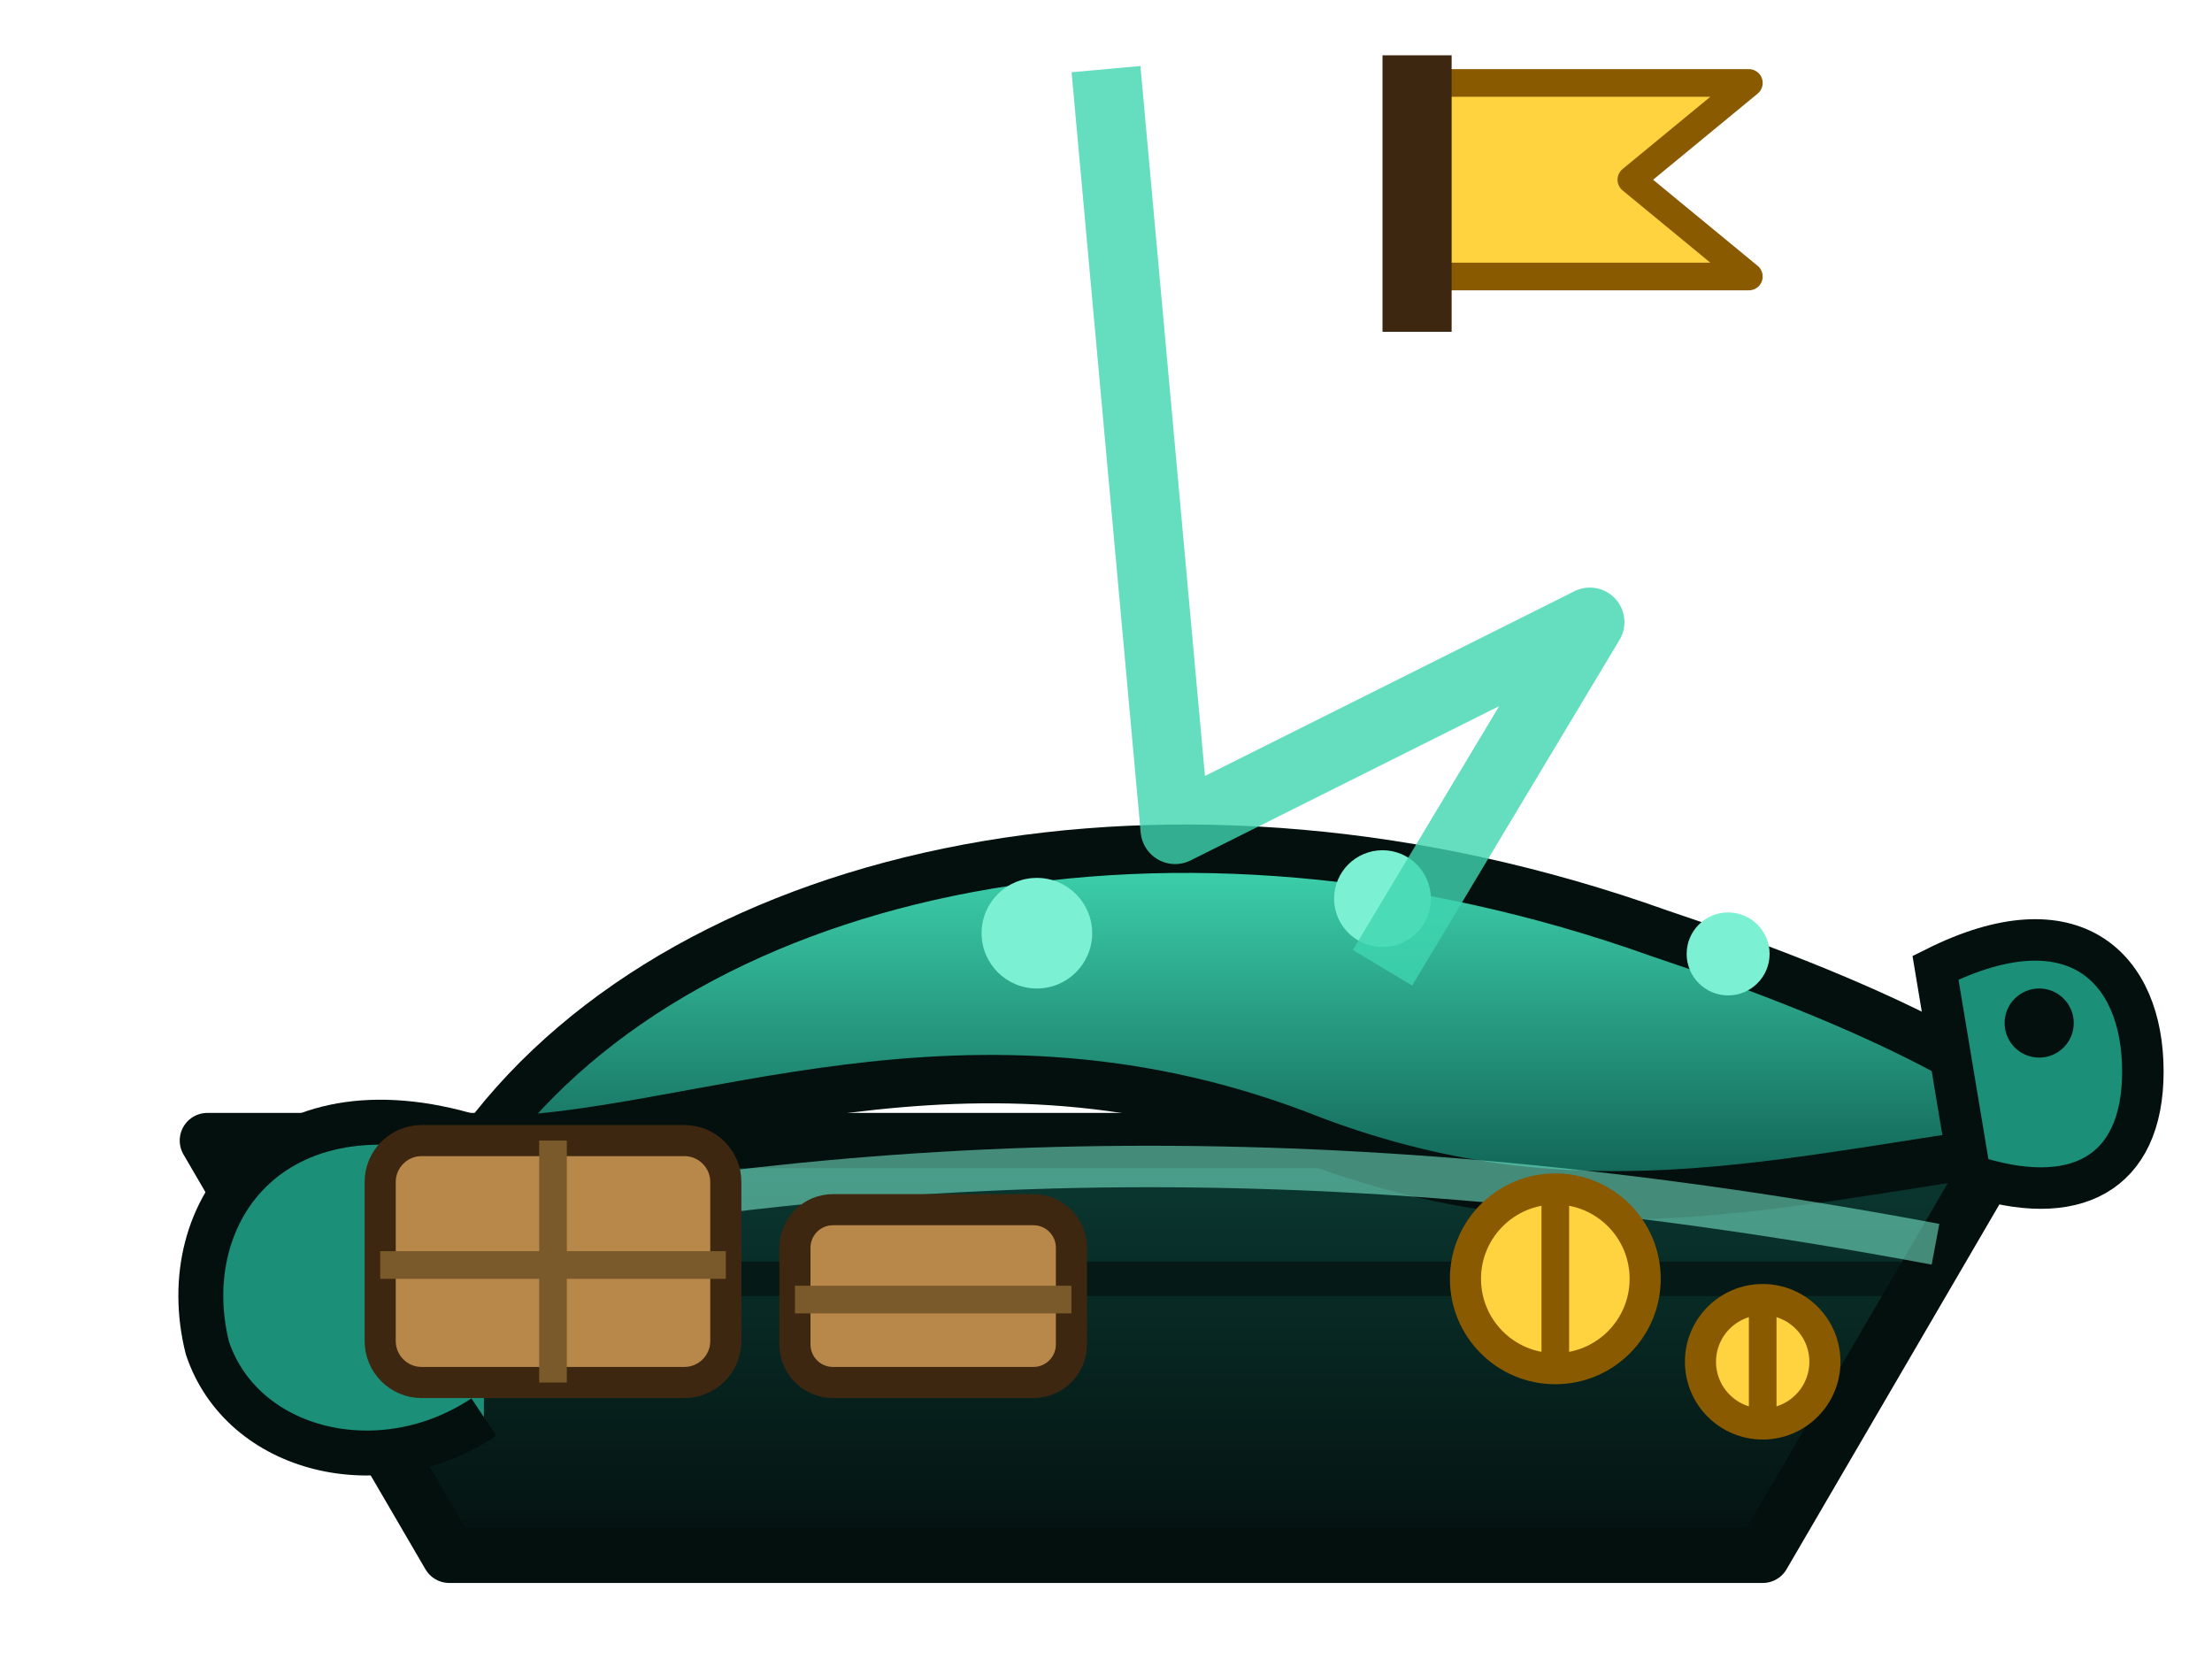
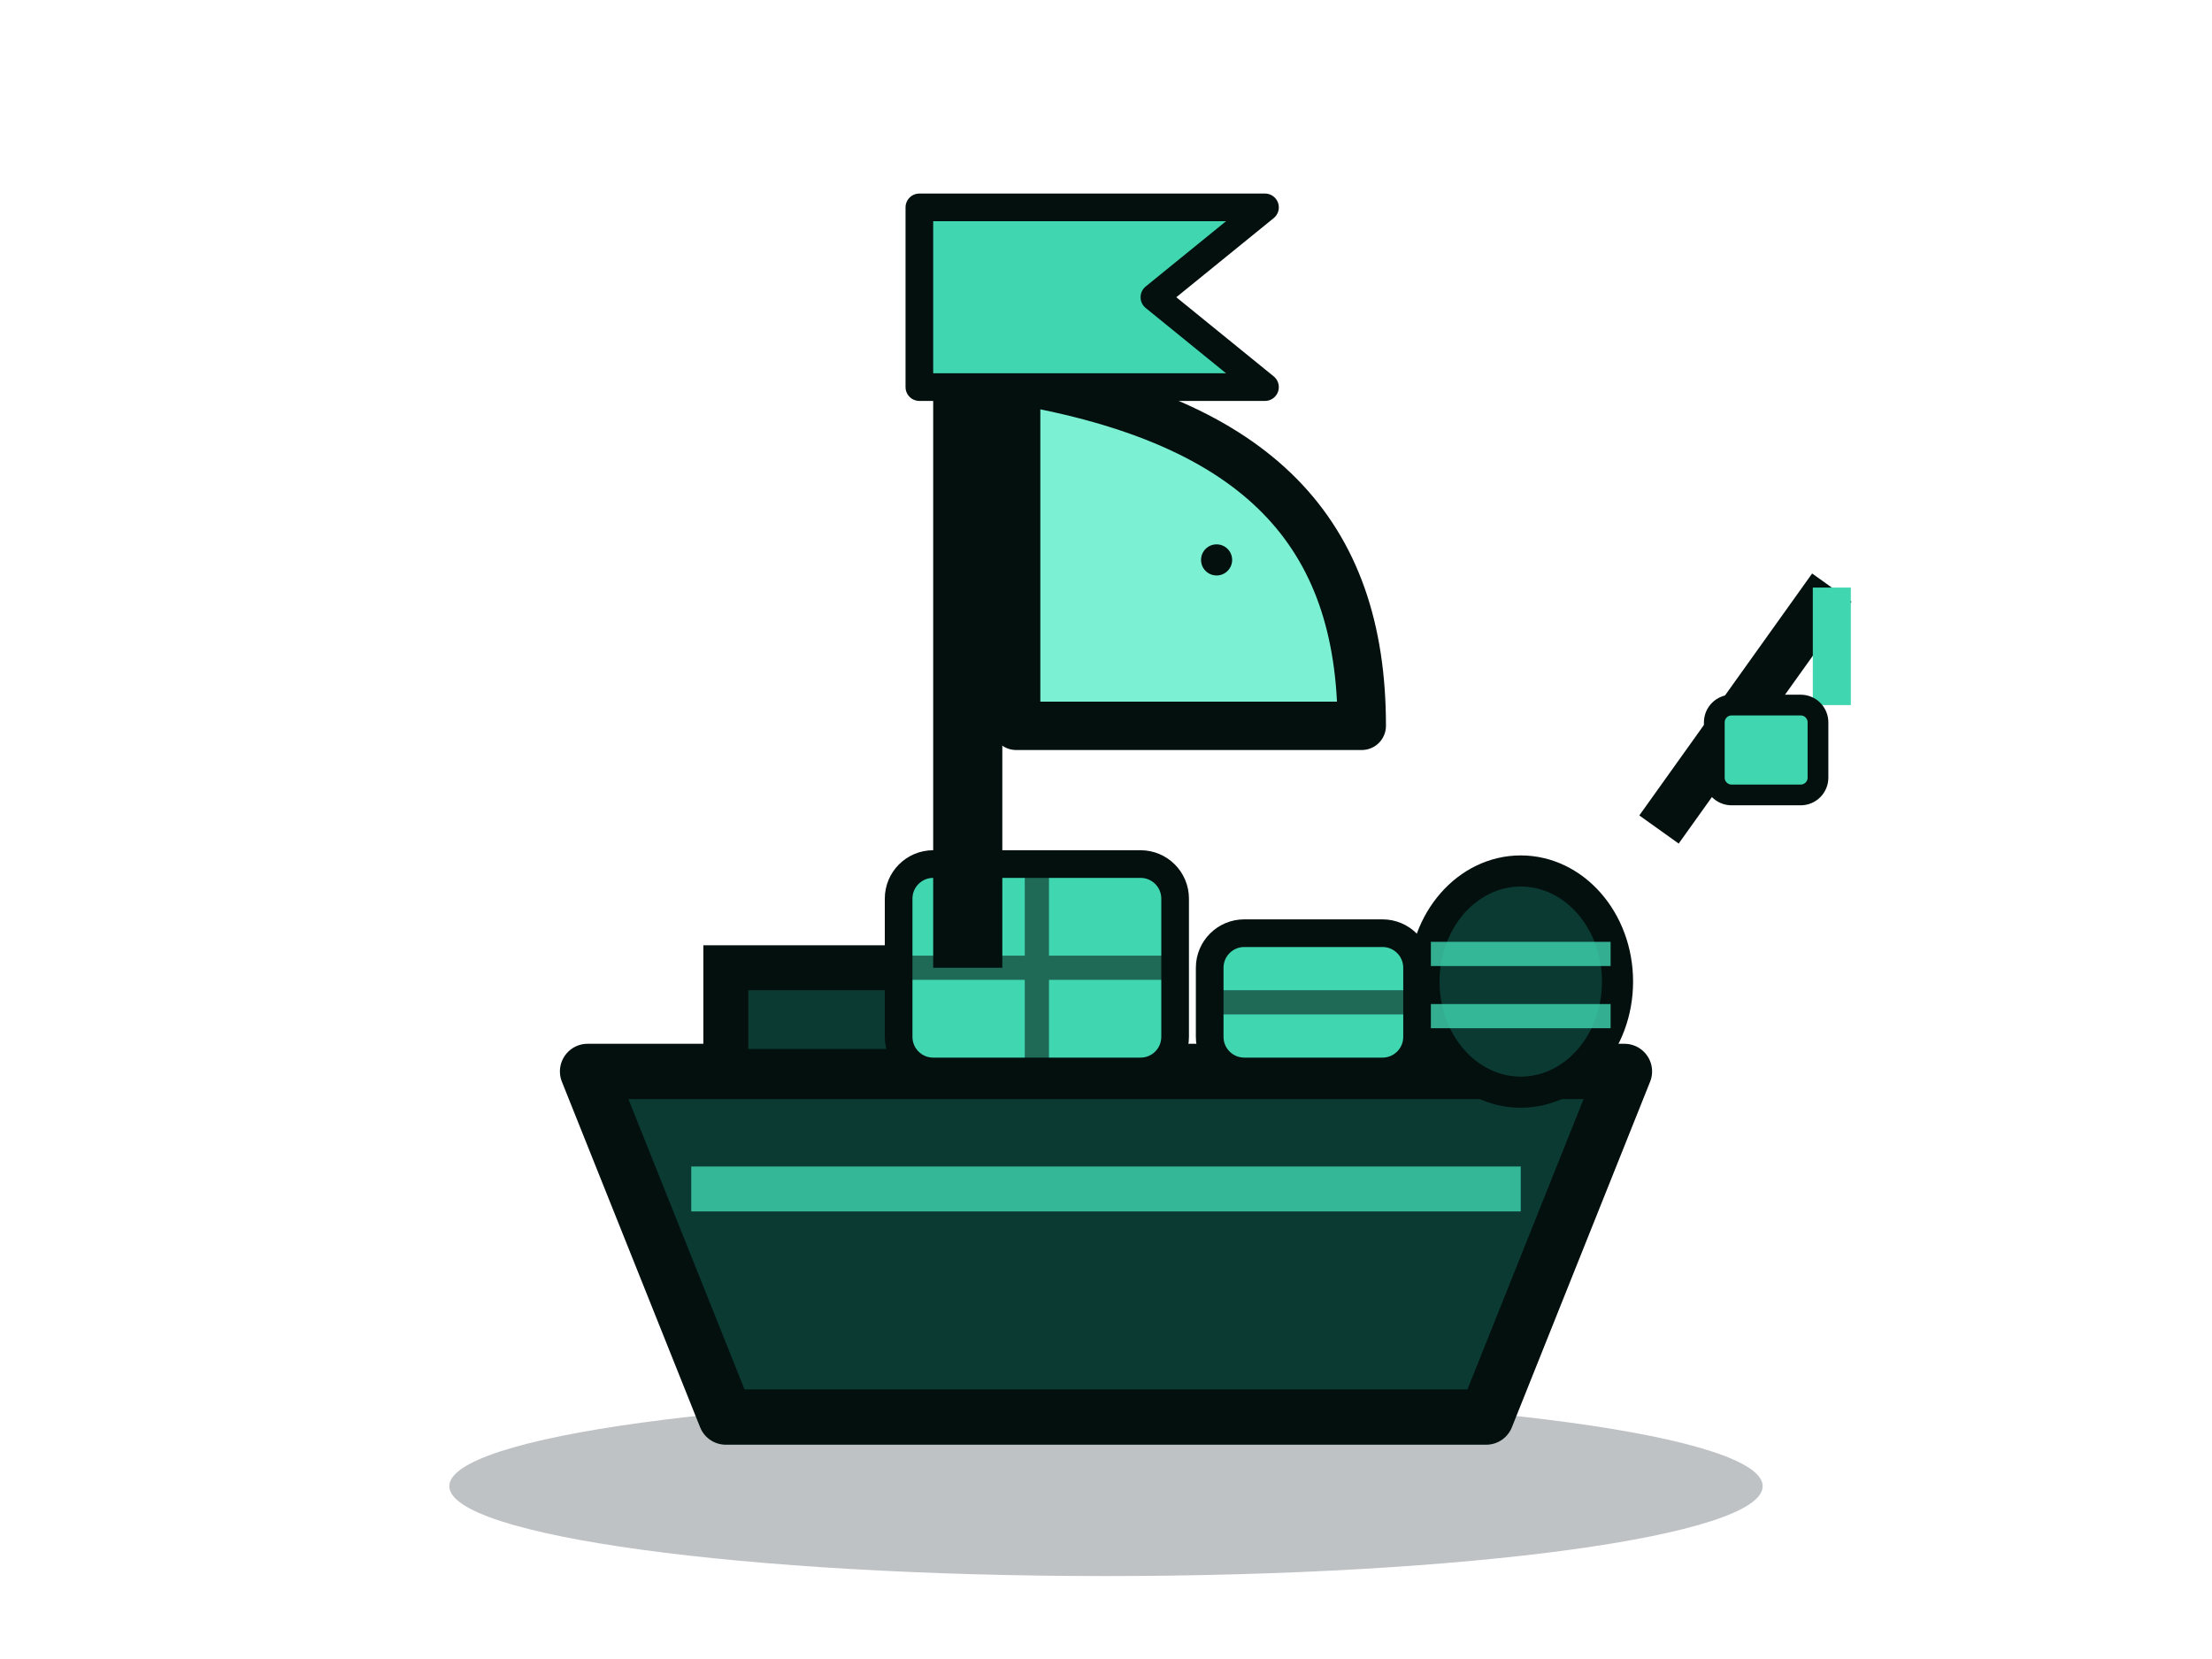
<svg xmlns="http://www.w3.org/2000/svg" viewBox="0 0 64 48" width="256" height="192">
-   <defs>
-     <linearGradient id="l" x1="0" y1="0" x2="0" y2="1">
-       <stop offset="0" stop-color="#3fd6b0" />
-       <stop offset="1" stop-color="#0f5f52" />
-     </linearGradient>
-     <linearGradient id="h" x1="0" y1="0" x2="0" y2="1">
-       <stop offset="0" stop-color="#0b3a33" />
-       <stop offset="1" stop-color="#04110f" />
-     </linearGradient>
-   </defs>
-   <path d="M6 33h52l-7 12H13z" fill="url(#h)" stroke="#03100e" stroke-width="1.6" stroke-linejoin="round" />
-   <path d="M9 37h46" stroke="#03100e" stroke-width="1" opacity=".65" />
-   <path d="M14 33c6-8 20-11 34-6 6 2 10 4 12 6-8 1-14 3-22 0-10-4-18 0-24 0z" fill="url(#l)" stroke="#03100e" stroke-width="1.4" stroke-linejoin="round" />
-   <g fill="#7bf0d2">
-     <circle cx="30" cy="27" r="1.6" />
-     <circle cx="40" cy="26" r="1.4" />
-     <circle cx="50" cy="27.6" r="1.2" />
+   <ellipse cx="32" cy="43" rx="19" ry="2.6" fill="#04121c" opacity=".26" />
+   <path d="M17 31h30l-4 10H21z" fill="#0b3a33" stroke="#03100e" stroke-width="1.6" stroke-linejoin="round" />
+   <path d="M20 34.4h24" stroke="#3fd6b0" stroke-width="1.3" opacity=".8" />
+   <path d="M21 31v-3h8v3z" fill="#0b3a33" stroke="#03100e" stroke-width="1.3" />
+   <g fill="#3fd6b0" stroke="#03100e" stroke-width=".8">
+     <rect x="26" y="25" width="8" height="6" rx="1" />
+     <rect x="35" y="27" width="6" height="4" rx="1" />
  </g>
-   <path d="M14 33c-6-2-9 2-8 6 1 3 5 4 8 2" fill="#1c8f78" stroke="#03100e" stroke-width="1.3" />
-   <path d="M56 28c4-2 6 0 6 3s-2 4-5 3z" fill="#1c8f78" stroke="#03100e" stroke-width="1.2" />
-   <circle cx="59" cy="29.6" r="1" fill="#03100e" />
-   <path d="M32 2l2 22 12-6-6 10" fill="none" stroke="#3fd6b0" stroke-width="2" stroke-linejoin="round" opacity=".8" />
-   <path d="M12 36c14-3 28-3 44 0" stroke="#7bf0d2" stroke-width="1.2" fill="none" opacity=".55" />
-   <g stroke="#3d2710" stroke-width=".9" stroke-linejoin="round">
-     <g fill="#b8874a">
-       <rect x="11" y="33" width="10" height="7" rx="1.2" />
-       <rect x="23" y="35" width="8" height="5" rx="1.1" />
-     </g>
-     <g fill="none" stroke="#7a5a2a" stroke-width=".8">
-       <path d="M11 36.6h10M16 33v7M23 37.6h8" />
-     </g>
-     <g fill="#ffd23f" stroke="#8a5a00">
-       <circle cx="45" cy="37" r="2.6" />
-       <circle cx="51" cy="39.4" r="1.8" />
-     </g>
-     <path d="M45 34.4v5.2M51 37.6v3.6" stroke="#8a5a00" stroke-width=".8" fill="none" />
-     <path d="M40.6 2.4h10l-3.4 2.8 3.4 2.8h-10z" fill="#ffd23f" stroke="#8a5a00" stroke-width=".8" />
-     <path d="M40 1.6h2v8h-2z" fill="#3d2710" stroke="none" />
+   <path d="M26 28h8M30 25v6M35 29h6" stroke="#03100e" stroke-width=".7" opacity=".55" fill="none" />
+   <ellipse cx="44" cy="28.4" rx="2.8" ry="3.2" fill="#0b3a33" stroke="#03100e" stroke-width=".9" />
+   <path d="M41.4 27.6h5.2M41.4 29.4h5.2" stroke="#3fd6b0" stroke-width=".7" opacity=".8" />
+   <rect x="27" y="9" width="2" height="19" fill="#03100e" />
+   <path d="M29.4 11c7 1.2 10 4.4 10 10h-10z" fill="#7bf0d2" stroke="#03100e" stroke-width="1.4" stroke-linejoin="round" />
+   <g transform="translate(31 13) scale(.5)">
+     <path d="M1 8c2-4 5-5 10-3-2 0-3.4 1-4.2 3-1.6 4-4.4 4-5.8 0z" fill="#7bf0d2" opacity=".9" />
+     <circle cx="8.4" cy="6.4" r=".9" fill="#03100e" />
  </g>
+   <path d="M48 24l5-7" stroke="#03100e" stroke-width="1.4" />
+   <path d="M53 17v3.4" stroke="#3fd6b0" stroke-width="1.1" />
+   <rect x="49.6" y="20.4" width="3" height="2.6" rx=".5" fill="#3fd6b0" stroke="#03100e" stroke-width=".6" />
+   <path d="M26.6 6h10l-3.2 2.6 3.2 2.6h-10z" fill="#3fd6b0" stroke="#03100e" stroke-width=".8" stroke-linejoin="round" />
</svg>
